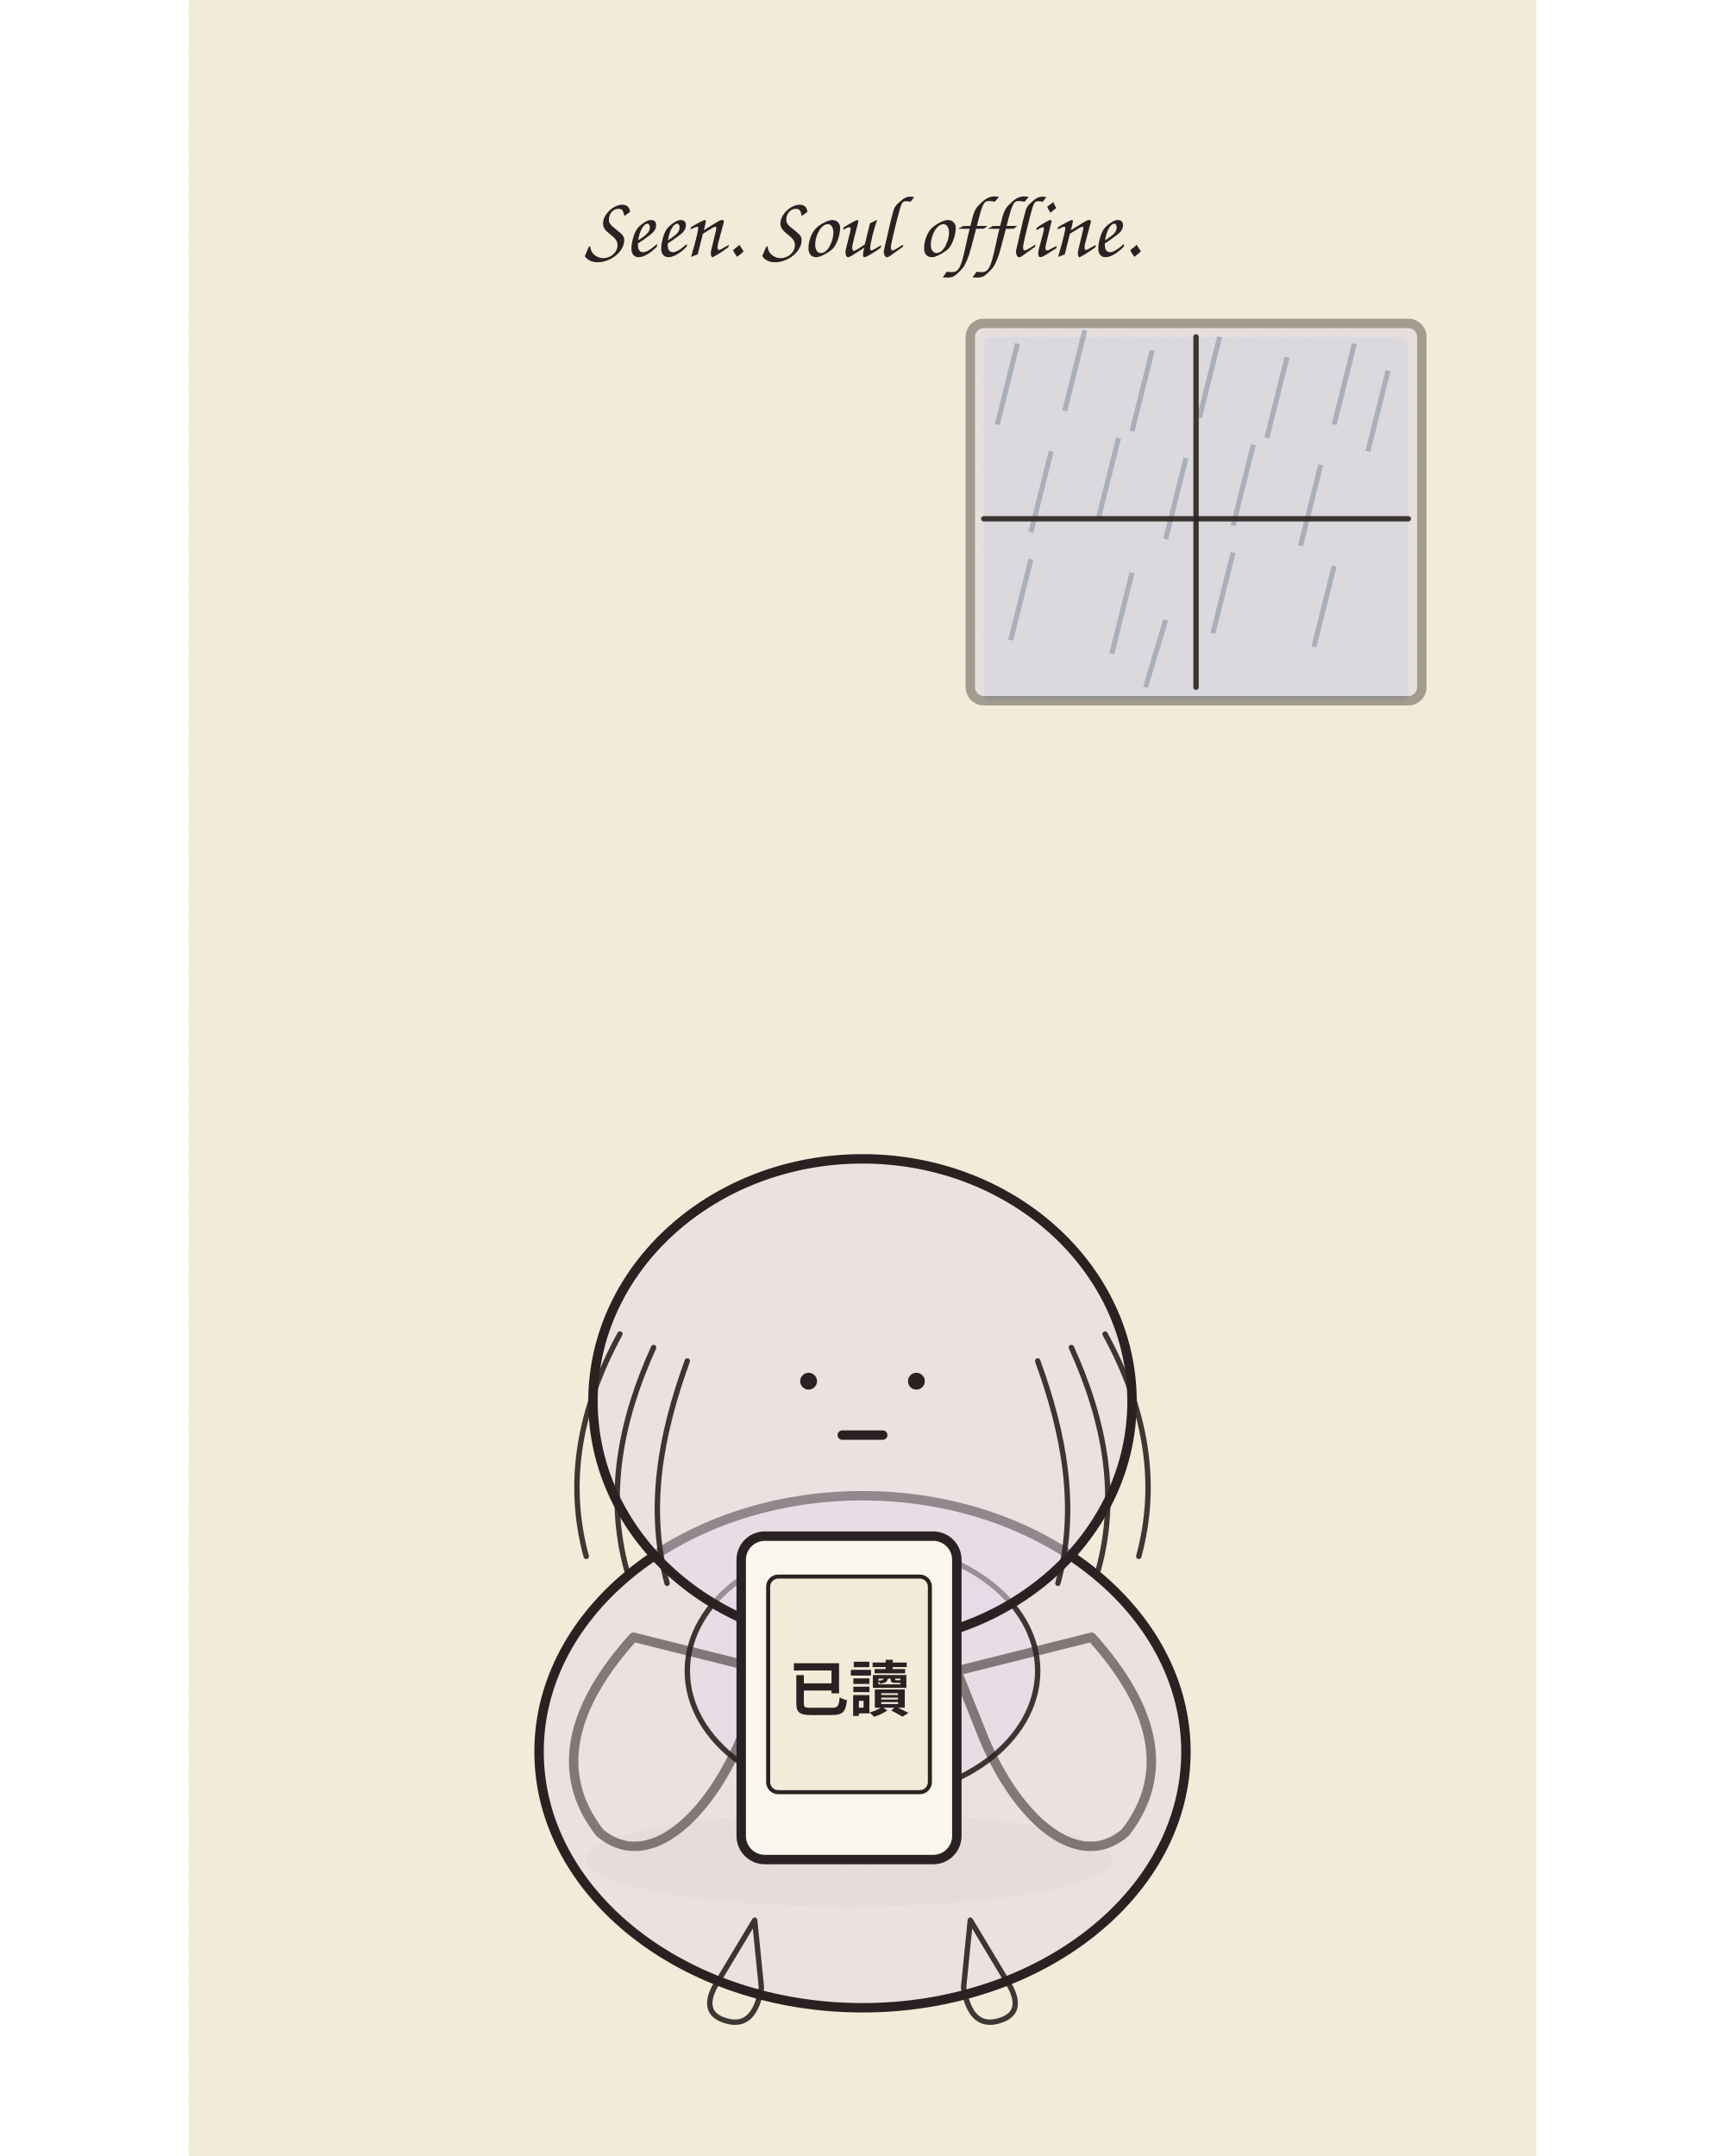
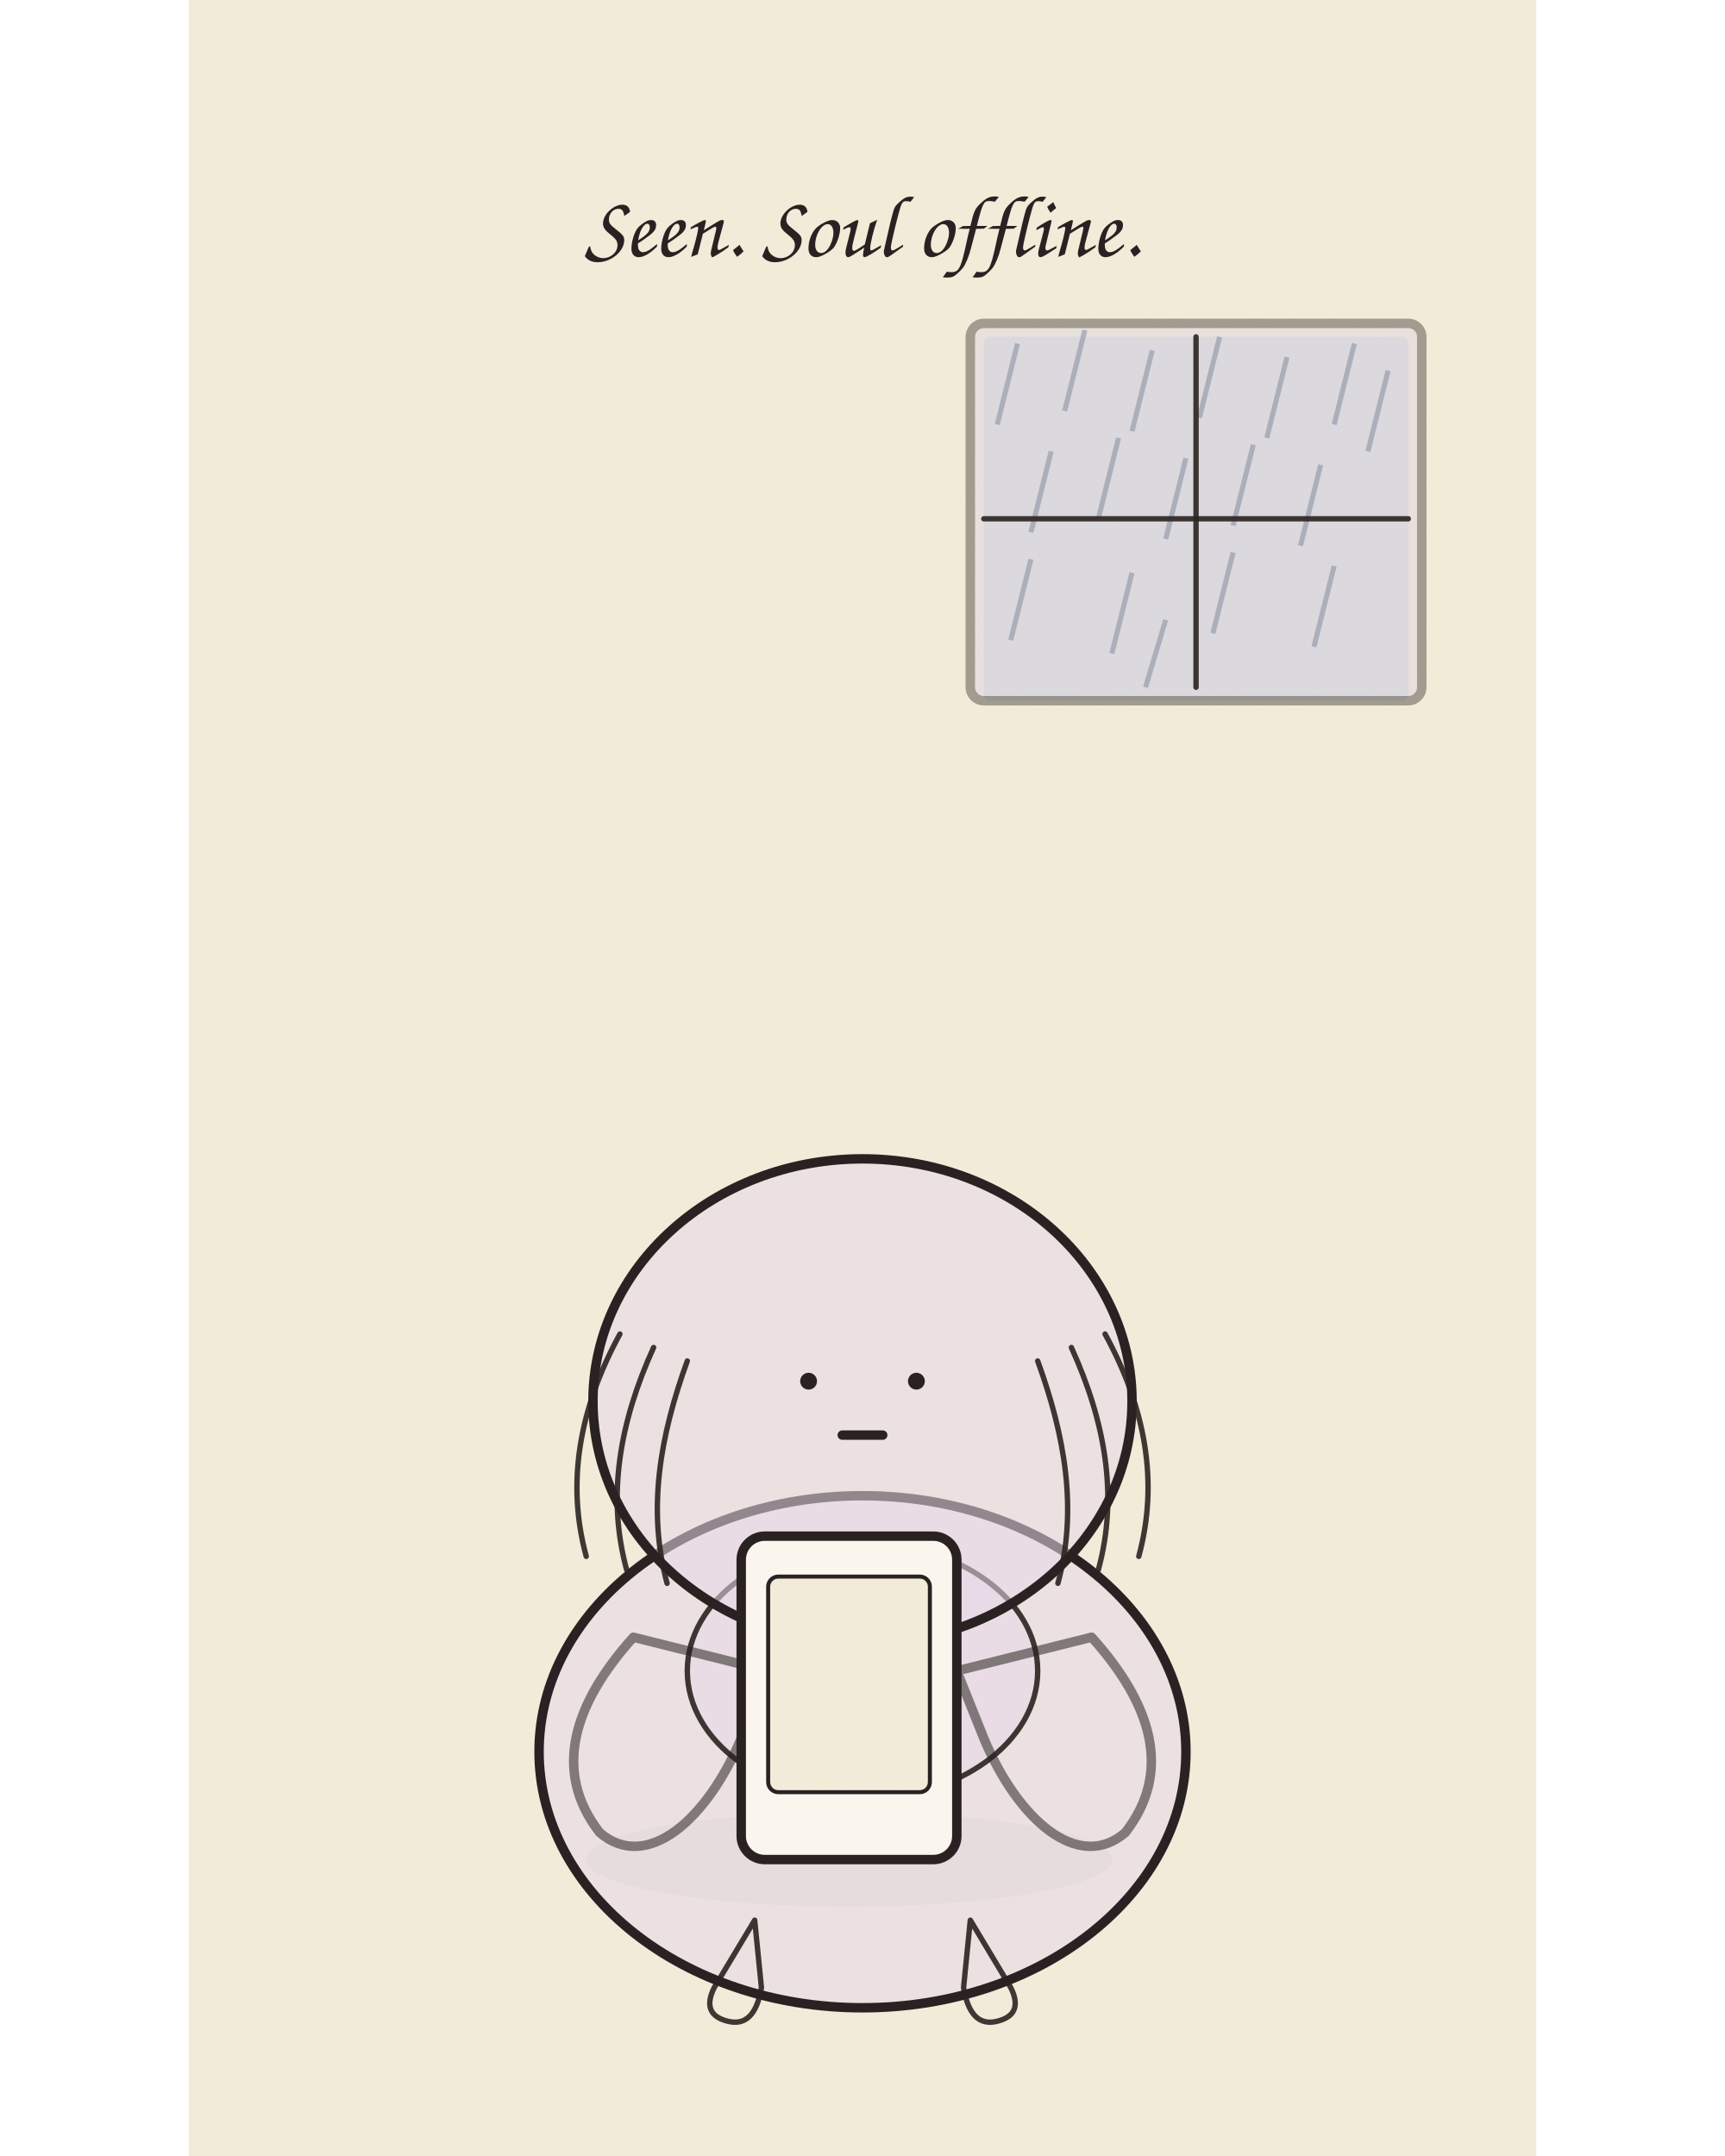
<svg xmlns="http://www.w3.org/2000/svg" viewBox="0 0 400 640" width="1080" height="1350" role="img" aria-label="Axo Day 3 Seen Soul offline">
  <defs>
    <filter id="paperGrain" x="0%" y="0%" width="100%" height="100%">
      <feTurbulence type="fractalNoise" baseFrequency="0.9" numOctaves="4" stitchTiles="stitch" result="noise" />
      <feColorMatrix type="matrix" values="0 0 0 0 0.96  0 0 0 0 0.93  0 0 0 0 0.86  0 0 0 0.04 0" in="noise" result="grain" />
      <feBlend in="SourceGraphic" in2="grain" mode="multiply" />
    </filter>
    <style>
      .paper { fill: #F2EBD9; }
      .wash { fill: #E8D8E8; opacity: 0.55; }
      .gill-wash { fill: #D4C0E0; opacity: 0.45; }
      .ink { fill: none; stroke: #2A2420; stroke-linecap: round; stroke-linejoin: round; }
      .ink-main { stroke-width: 2.8; }
      .ink-light { stroke-width: 1.6; opacity: 0.9; }
      .eye { fill: #2A2420; }
      .window-glass { fill: #D8D0E0; opacity: 0.4; }
      .sky { fill: #C8D4E0; opacity: 0.5; }
      .phone-screen { fill: #FAF6EE; }
      .rain { stroke: #5A6A7C; stroke-width: 1.5; opacity: 0.6; }
      .shadow { fill: #2A2420; opacity: 0.06; }
    </style>
  </defs>
  <g filter="url(#paperGrain)">
    <rect class="paper" width="400" height="640" />
    <text x="200" y="76" text-anchor="middle" font-family="cursive" font-size="26" font-weight="600" fill="#2A2420">Seen. Soul offline.</text>
    <g transform="translate(232, 96)">
      <rect class="sky" x="4" y="4" width="126" height="108" rx="2" />
      <line class="rain" x1="14" y1="6" x2="8" y2="30" />
      <line class="rain" x1="34" y1="2" x2="28" y2="26" />
      <line class="rain" x1="54" y1="8" x2="48" y2="32" />
      <line class="rain" x1="74" y1="4" x2="68" y2="28" />
      <line class="rain" x1="94" y1="10" x2="88" y2="34" />
      <line class="rain" x1="114" y1="6" x2="108" y2="30" />
      <line class="rain" x1="124" y1="14" x2="118" y2="38" />
      <line class="rain" x1="24" y1="38" x2="18" y2="62" />
      <line class="rain" x1="44" y1="34" x2="38" y2="58" />
      <line class="rain" x1="64" y1="40" x2="58" y2="64" />
      <line class="rain" x1="84" y1="36" x2="78" y2="60" />
      <line class="rain" x1="104" y1="42" x2="98" y2="66" />
      <line class="rain" x1="18" y1="70" x2="12" y2="94" />
      <line class="rain" x1="48" y1="74" x2="42" y2="98" />
      <line class="rain" x1="78" y1="68" x2="72" y2="92" />
      <line class="rain" x1="108" y1="72" x2="102" y2="96" />
      <line class="rain" x1="58" y1="88" x2="52" y2="108" />
      <rect class="ink ink-main window-glass" x="0" y="0" width="134" height="112" rx="4" fill="none" />
      <line class="ink ink-light" x1="67" y1="4" x2="67" y2="108" />
      <line class="ink ink-light" x1="4" y1="58" x2="130" y2="58" />
    </g>
    <ellipse class="shadow" cx="196" cy="552" rx="78" ry="14" />
    <g transform="translate(36, 268)">
      <ellipse class="wash" cx="164" cy="252" rx="96" ry="76" />
      <ellipse class="ink ink-main" cx="164" cy="252" rx="96" ry="76" />
      <ellipse class="wash" cx="164" cy="228" rx="52" ry="38" />
      <ellipse class="ink ink-light" cx="164" cy="228" rx="52" ry="38" />
      <ellipse class="wash" cx="164" cy="148" rx="80" ry="72" />
      <ellipse class="ink ink-main" cx="164" cy="148" rx="80" ry="72" />
      <path class="gill-wash ink ink-light" d="M 92 128 C 80 150, 76 172, 82 194" />
      <path class="gill-wash ink ink-light" d="M 102 132 C 92 154, 88 176, 94 198" />
      <path class="gill-wash ink ink-light" d="M 112 136 C 104 158, 100 180, 106 202" />
      <path class="gill-wash ink ink-light" d="M 236 128 C 248 150, 252 172, 246 194" />
      <path class="gill-wash ink ink-light" d="M 226 132 C 236 154, 240 176, 234 198" />
      <path class="gill-wash ink ink-light" d="M 216 136 C 224 158, 228 180, 222 202" />
      <path class="wash ink ink-main" d="M 96 218 C 78 238, 72 258, 86 276 C 100 288, 118 272, 128 248 L 136 228 Z" />
      <path class="wash ink ink-main" d="M 232 218 C 250 238, 256 258, 242 276 C 228 288, 210 272, 200 248 L 192 228 Z" />
      <path class="wash ink ink-light" d="M 132 302 L 120 322 Q 116 330 124 332 Q 132 334 134 322 Z" />
      <path class="wash ink ink-light" d="M 196 302 L 208 322 Q 212 330 204 332 Q 196 334 194 322 Z" />
      <g transform="translate(128, 188)">
        <rect class="phone-screen ink ink-main" x="0" y="0" width="64" height="96" rx="7" />
        <rect x="8" y="12" width="48" height="64" rx="3" fill="#F2EBD9" stroke="#2A2420" stroke-width="1.2" />
-         <text x="32" y="52" text-anchor="middle" font-family="sans-serif" font-size="18" font-weight="700" fill="#2A2420">已讀</text>
      </g>
      <circle class="eye" cx="148" cy="142" r="2.5" />
      <circle class="eye" cx="180" cy="142" r="2.5" />
      <path class="ink ink-main" stroke-width="1.8" d="M 158 158 L 170 158" />
    </g>
  </g>
</svg>
